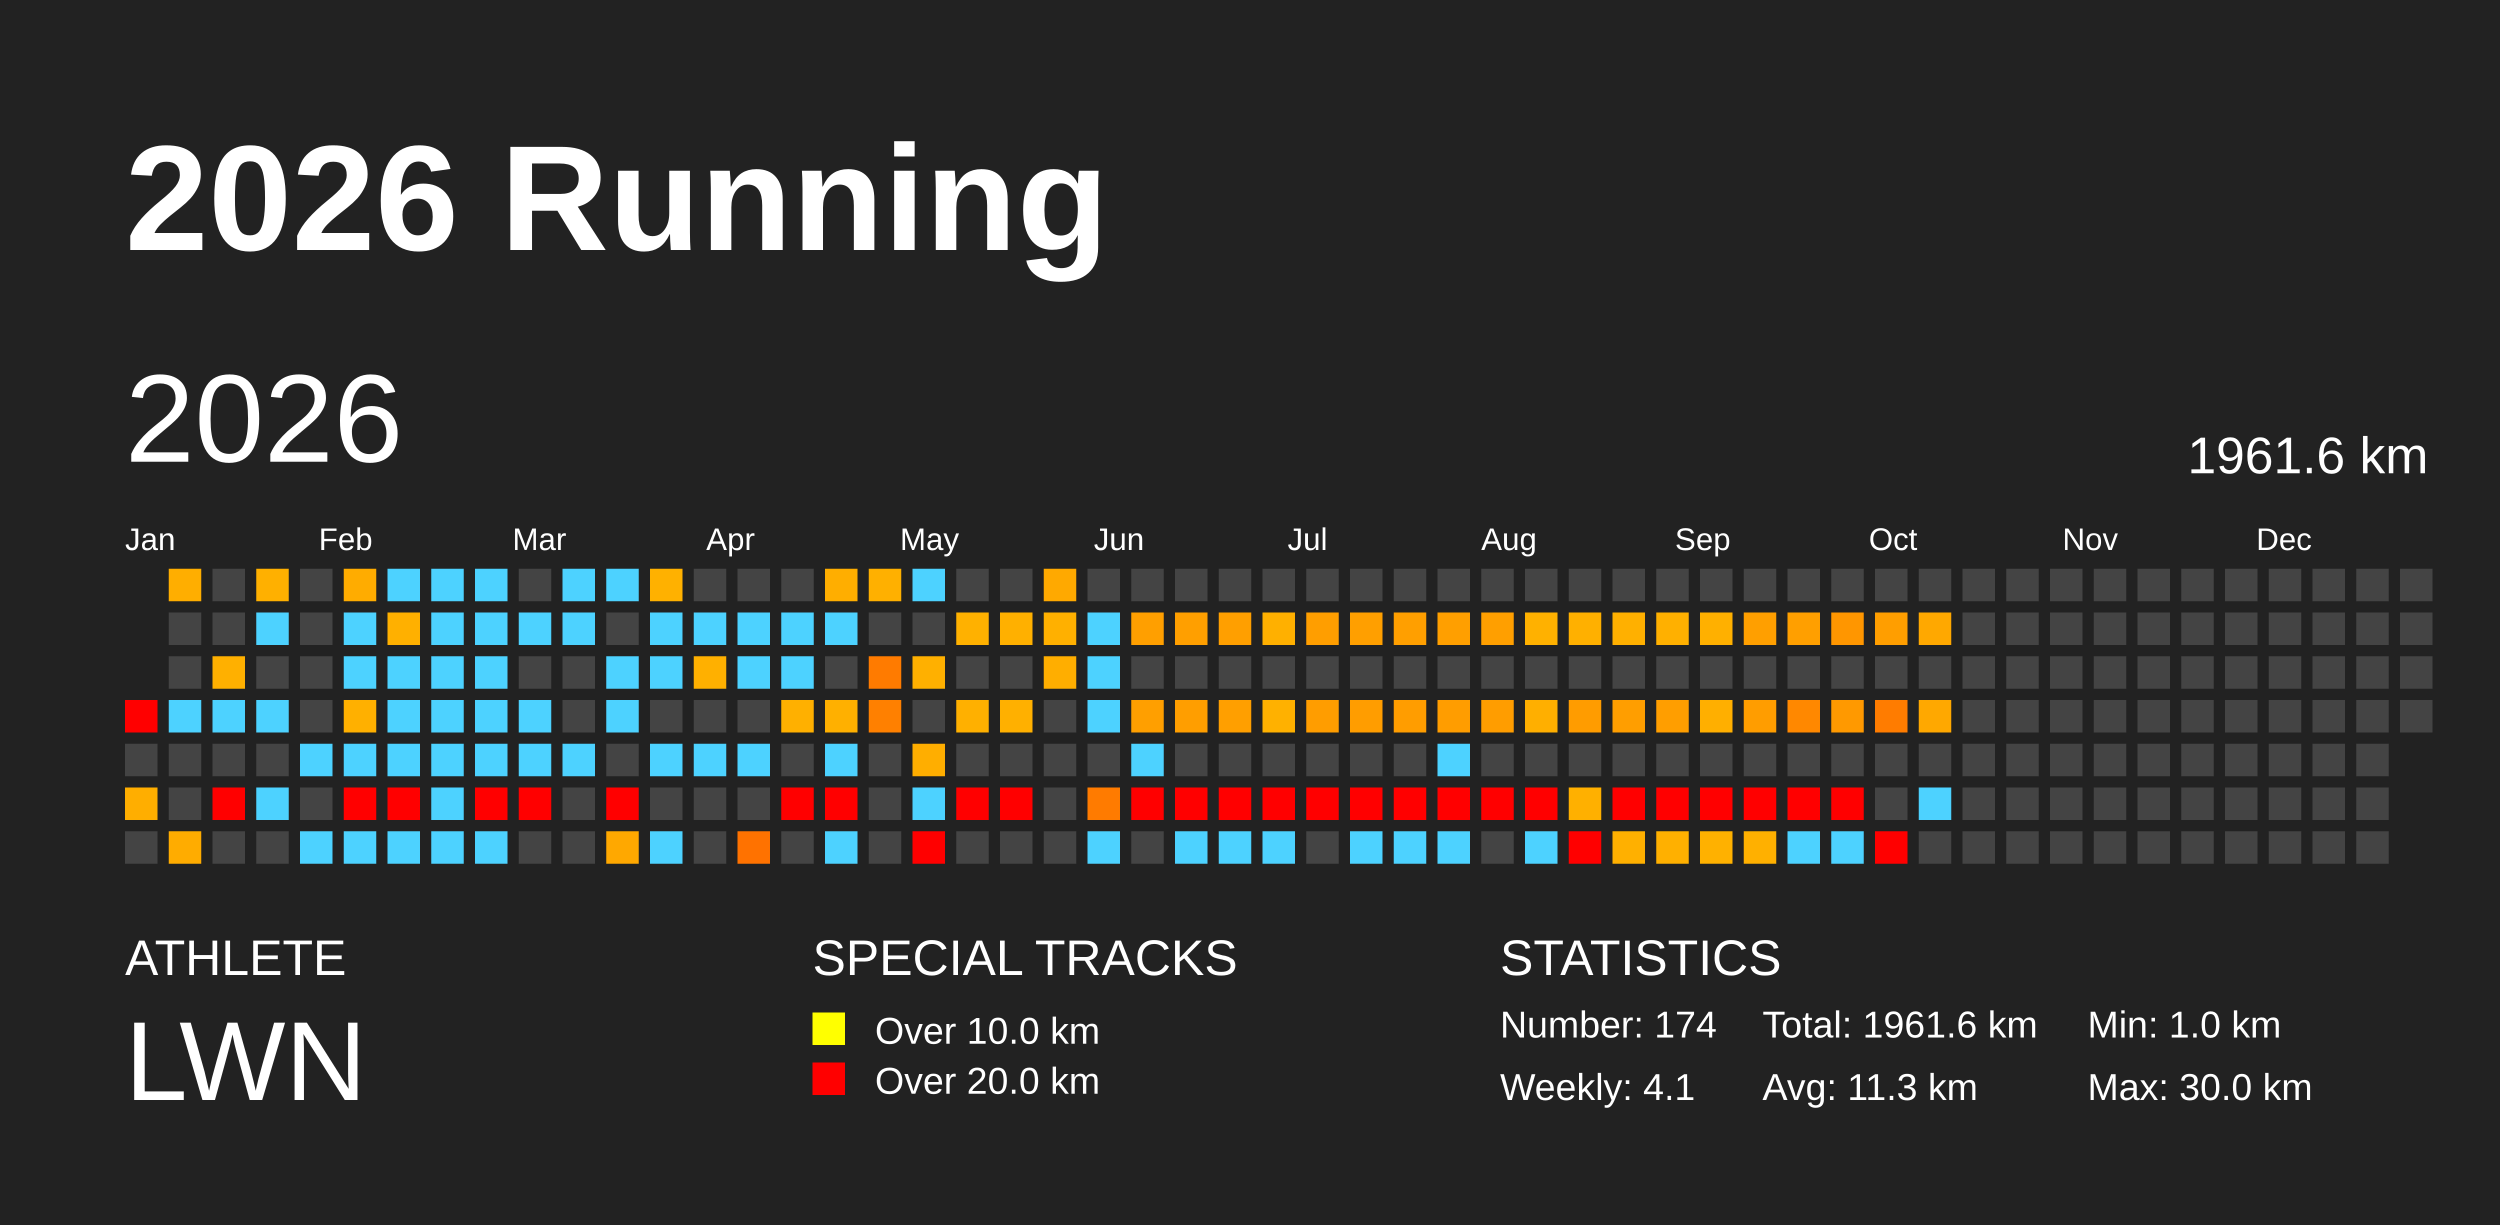
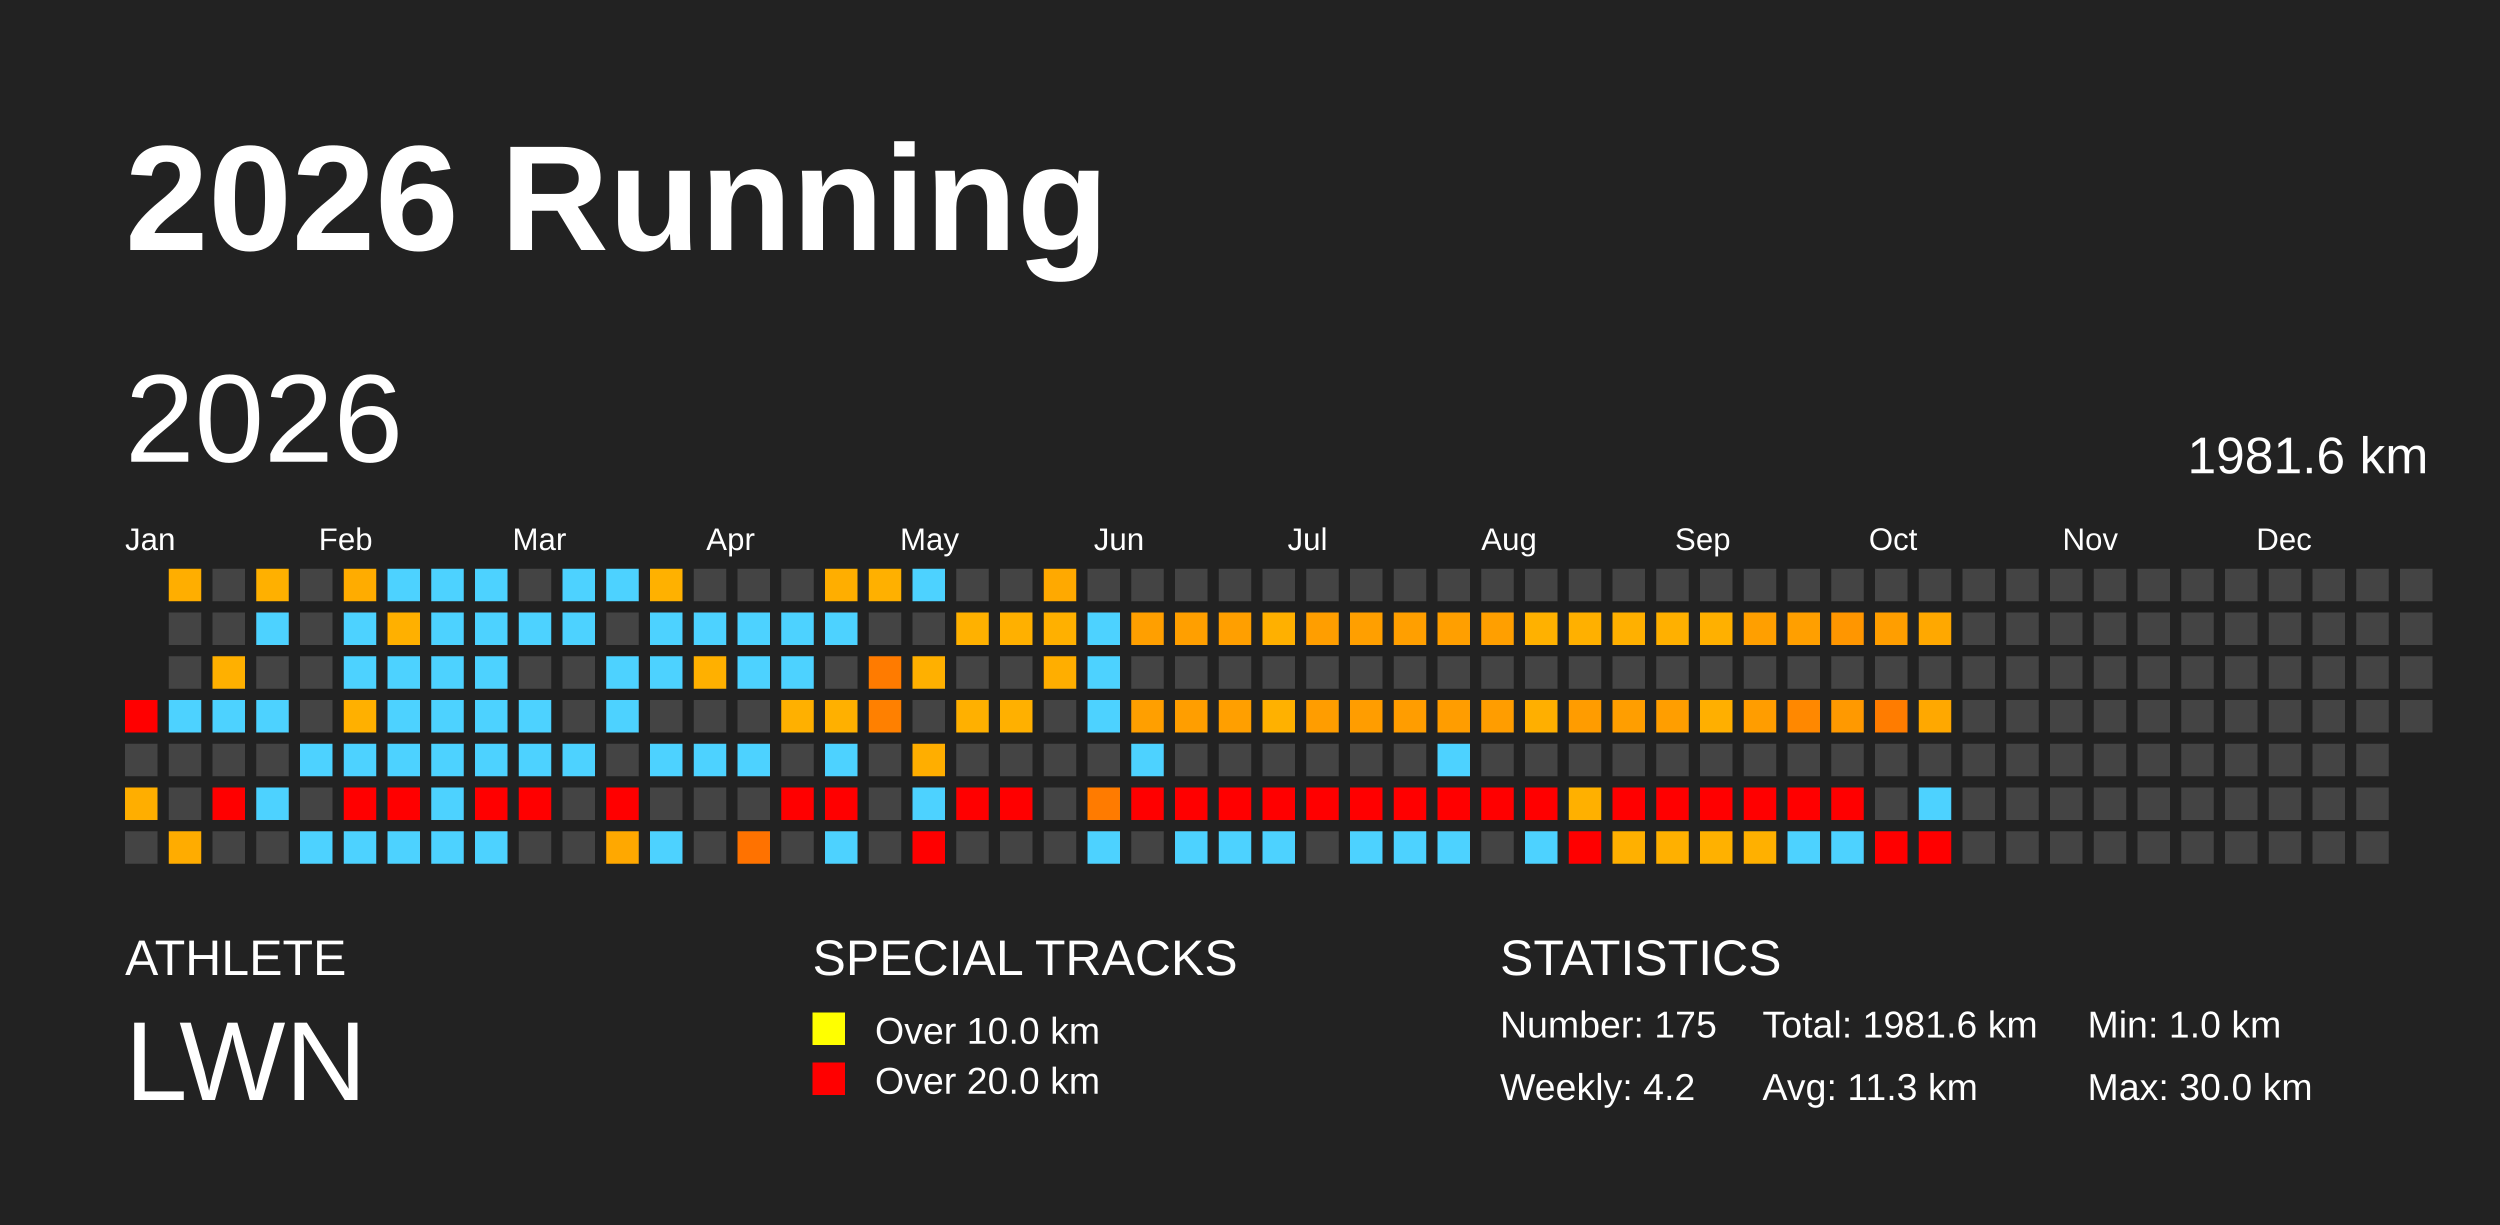
<svg xmlns="http://www.w3.org/2000/svg" baseProfile="full" height="98mm" version="1.1" viewBox="0,0,200,98" width="200mm">
  <defs />
  <rect fill="#222222" height="98" width="200" x="0" y="0" />
  <text fill="#FFFFFF" style="font-size:12px; font-family:Arial; font-weight:bold;" x="10" y="20">2026 Running</text>
  <text fill="#FFFFFF" style="font-size:4px; font-family:Arial" x="10" y="78">ATHLETE</text>
  <text fill="#FFFFFF" style="font-size:9px; font-family:Arial" x="10" y="88">LWN</text>
  <text fill="#FFFFFF" style="font-size:4px; font-family:Arial" x="65" y="78">SPECIAL TRACKS</text>
  <rect fill="yellow" height="2.6" width="2.6" x="65" y="81" />
  <text fill="#FFFFFF" style="font-size:3px; font-family:Arial" x="70" y="83.5">Over 10.0 km</text>
  <rect fill="red" height="2.6" width="2.6" x="65" y="85" />
  <text fill="#FFFFFF" style="font-size:3px; font-family:Arial" x="70" y="87.5">Over 20.0 km</text>
  <text fill="#FFFFFF" style="font-size:4px; font-family:Arial" x="120" y="78">STATISTICS</text>
-   <text fill="#FFFFFF" style="font-size:3px; font-family:Arial" x="120" y="83">Number: 174</text>
-   <text fill="#FFFFFF" style="font-size:3px; font-family:Arial" x="120" y="88">Weekly: 4.1</text>
-   <text fill="#FFFFFF" style="font-size:3px; font-family:Arial" x="141" y="83">Total: 1961.6 km</text>
+   <text fill="#FFFFFF" style="font-size:3px; font-family:Arial" x="120" y="83">Number: 175</text>
+   <text fill="#FFFFFF" style="font-size:3px; font-family:Arial" x="120" y="88">Weekly: 4.2</text>
+   <text fill="#FFFFFF" style="font-size:3px; font-family:Arial" x="141" y="83">Total: 1981.6 km</text>
  <text fill="#FFFFFF" style="font-size:3px; font-family:Arial" x="141" y="88">Avg: 11.3 km</text>
  <text fill="#FFFFFF" style="font-size:3px; font-family:Arial" x="167" y="83">Min: 1.0 km</text>
  <text fill="#FFFFFF" style="font-size:3px; font-family:Arial" x="167" y="88">Max: 30.0 km</text>
  <text dominant-baseline="hanging" fill="#FFFFFF" style="font-size:10.0px; font-family:Arial;" x="10" y="30">2026</text>
-   <text dominant-baseline="hanging" fill="#FFFFFF" style="font-size:4.125px; font-family:Arial;" x="175" y="35">1961.6 km</text>
+   <text dominant-baseline="hanging" fill="#FFFFFF" style="font-size:4.125px; font-family:Arial;" x="175" y="35">1981.6 km</text>
  <text fill="#FFFFFF" style="font-size:2.5px; font-family:Arial" x="10.0" y="44">Jan</text>
  <text fill="#FFFFFF" style="font-size:2.5px; font-family:Arial" x="25.5" y="44">Feb</text>
  <text fill="#FFFFFF" style="font-size:2.5px; font-family:Arial" x="41.0" y="44">Mar</text>
  <text fill="#FFFFFF" style="font-size:2.5px; font-family:Arial" x="56.5" y="44">Apr</text>
  <text fill="#FFFFFF" style="font-size:2.5px; font-family:Arial" x="72.0" y="44">May</text>
  <text fill="#FFFFFF" style="font-size:2.5px; font-family:Arial" x="87.5" y="44">Jun</text>
  <text fill="#FFFFFF" style="font-size:2.5px; font-family:Arial" x="103.0" y="44">Jul</text>
  <text fill="#FFFFFF" style="font-size:2.5px; font-family:Arial" x="118.5" y="44">Aug</text>
  <text fill="#FFFFFF" style="font-size:2.5px; font-family:Arial" x="134.0" y="44">Sep</text>
  <text fill="#FFFFFF" style="font-size:2.5px; font-family:Arial" x="149.5" y="44">Oct</text>
  <text fill="#FFFFFF" style="font-size:2.5px; font-family:Arial" x="165.0" y="44">Nov</text>
  <text fill="#FFFFFF" style="font-size:2.5px; font-family:Arial" x="180.5" y="44">Dec</text>
  <rect fill="red" height="2.6" width="2.6" x="10.0" y="56.0" />
  <rect fill="#444444" height="2.6" width="2.6" x="10.0" y="59.5" />
  <rect fill="#ffae00" height="2.6" width="2.6" x="10.0" y="63.0" />
  <rect fill="#444444" height="2.6" width="2.6" x="10.0" y="66.5" />
  <rect fill="#ffae00" height="2.6" width="2.6" x="13.5" y="45.5" />
  <rect fill="#444444" height="2.6" width="2.6" x="13.5" y="49.0" />
  <rect fill="#444444" height="2.6" width="2.6" x="13.5" y="52.5" />
  <rect fill="#4dd2ff" height="2.6" width="2.6" x="13.5" y="56.0" />
  <rect fill="#444444" height="2.6" width="2.6" x="13.5" y="59.5" />
  <rect fill="#444444" height="2.6" width="2.6" x="13.5" y="63.0" />
  <rect fill="#ffac00" height="2.6" width="2.6" x="13.5" y="66.5" />
  <rect fill="#444444" height="2.6" width="2.6" x="17.0" y="45.5" />
  <rect fill="#444444" height="2.6" width="2.6" x="17.0" y="49.0" />
  <rect fill="#ffb000" height="2.6" width="2.6" x="17.0" y="52.5" />
  <rect fill="#4dd2ff" height="2.6" width="2.6" x="17.0" y="56.0" />
  <rect fill="#444444" height="2.6" width="2.6" x="17.0" y="59.5" />
  <rect fill="red" height="2.6" width="2.6" x="17.0" y="63.0" />
  <rect fill="#444444" height="2.6" width="2.6" x="17.0" y="66.5" />
  <rect fill="#ffb000" height="2.6" width="2.6" x="20.5" y="45.5" />
  <rect fill="#4dd2ff" height="2.6" width="2.6" x="20.5" y="49.0" />
  <rect fill="#444444" height="2.6" width="2.6" x="20.5" y="52.5" />
  <rect fill="#4dd2ff" height="2.6" width="2.6" x="20.5" y="56.0" />
  <rect fill="#444444" height="2.6" width="2.6" x="20.5" y="59.5" />
  <rect fill="#4dd2ff" height="2.6" width="2.6" x="20.5" y="63.0" />
  <rect fill="#444444" height="2.6" width="2.6" x="20.5" y="66.5" />
  <rect fill="#444444" height="2.6" width="2.6" x="24.0" y="45.5" />
  <rect fill="#444444" height="2.6" width="2.6" x="24.0" y="49.0" />
  <rect fill="#444444" height="2.6" width="2.6" x="24.0" y="52.5" />
  <rect fill="#444444" height="2.6" width="2.6" x="24.0" y="56.0" />
  <rect fill="#4dd2ff" height="2.6" width="2.6" x="24.0" y="59.5" />
  <rect fill="#444444" height="2.6" width="2.6" x="24.0" y="63.0" />
  <rect fill="#4dd2ff" height="2.6" width="2.6" x="24.0" y="66.5" />
  <rect fill="#ffac00" height="2.6" width="2.6" x="27.5" y="45.5" />
  <rect fill="#4dd2ff" height="2.6" width="2.6" x="27.5" y="49.0" />
  <rect fill="#4dd2ff" height="2.6" width="2.6" x="27.5" y="52.5" />
  <rect fill="#ffb000" height="2.6" width="2.6" x="27.5" y="56.0" />
  <rect fill="#4dd2ff" height="2.6" width="2.6" x="27.5" y="59.5" />
  <rect fill="red" height="2.6" width="2.6" x="27.5" y="63.0" />
  <rect fill="#4dd2ff" height="2.6" width="2.6" x="27.5" y="66.5" />
  <rect fill="#4dd2ff" height="2.6" width="2.6" x="31.0" y="45.5" />
  <rect fill="#ffb000" height="2.6" width="2.6" x="31.0" y="49.0" />
  <rect fill="#4dd2ff" height="2.6" width="2.6" x="31.0" y="52.5" />
  <rect fill="#4dd2ff" height="2.6" width="2.6" x="31.0" y="56.0" />
  <rect fill="#4dd2ff" height="2.6" width="2.6" x="31.0" y="59.5" />
  <rect fill="red" height="2.6" width="2.6" x="31.0" y="63.0" />
  <rect fill="#4dd2ff" height="2.6" width="2.6" x="31.0" y="66.5" />
  <rect fill="#4dd2ff" height="2.6" width="2.6" x="34.5" y="45.5" />
  <rect fill="#4dd2ff" height="2.6" width="2.6" x="34.5" y="49.0" />
  <rect fill="#4dd2ff" height="2.6" width="2.6" x="34.5" y="52.5" />
  <rect fill="#4dd2ff" height="2.6" width="2.6" x="34.5" y="56.0" />
  <rect fill="#4dd2ff" height="2.6" width="2.6" x="34.5" y="59.5" />
  <rect fill="#4dd2ff" height="2.6" width="2.6" x="34.5" y="63.0" />
  <rect fill="#4dd2ff" height="2.6" width="2.6" x="34.5" y="66.5" />
  <rect fill="#4dd2ff" height="2.6" width="2.6" x="38.0" y="45.5" />
  <rect fill="#4dd2ff" height="2.6" width="2.6" x="38.0" y="49.0" />
  <rect fill="#4dd2ff" height="2.6" width="2.6" x="38.0" y="52.5" />
  <rect fill="#4dd2ff" height="2.6" width="2.6" x="38.0" y="56.0" />
  <rect fill="#4dd2ff" height="2.6" width="2.6" x="38.0" y="59.5" />
  <rect fill="red" height="2.6" width="2.6" x="38.0" y="63.0" />
  <rect fill="#4dd2ff" height="2.6" width="2.6" x="38.0" y="66.5" />
  <rect fill="#444444" height="2.6" width="2.6" x="41.5" y="45.5" />
  <rect fill="#4dd2ff" height="2.6" width="2.6" x="41.5" y="49.0" />
  <rect fill="#444444" height="2.6" width="2.6" x="41.5" y="52.5" />
  <rect fill="#4dd2ff" height="2.6" width="2.6" x="41.5" y="56.0" />
  <rect fill="#4dd2ff" height="2.6" width="2.6" x="41.5" y="59.5" />
  <rect fill="red" height="2.6" width="2.6" x="41.5" y="63.0" />
  <rect fill="#444444" height="2.6" width="2.6" x="41.5" y="66.5" />
  <rect fill="#4dd2ff" height="2.6" width="2.6" x="45.0" y="45.5" />
  <rect fill="#4dd2ff" height="2.6" width="2.6" x="45.0" y="49.0" />
  <rect fill="#444444" height="2.6" width="2.6" x="45.0" y="52.5" />
  <rect fill="#444444" height="2.6" width="2.6" x="45.0" y="56.0" />
  <rect fill="#4dd2ff" height="2.6" width="2.6" x="45.0" y="59.5" />
  <rect fill="#444444" height="2.6" width="2.6" x="45.0" y="63.0" />
  <rect fill="#444444" height="2.6" width="2.6" x="45.0" y="66.5" />
  <rect fill="#4dd2ff" height="2.6" width="2.6" x="48.5" y="45.5" />
  <rect fill="#444444" height="2.6" width="2.6" x="48.5" y="49.0" />
  <rect fill="#4dd2ff" height="2.6" width="2.6" x="48.5" y="52.5" />
  <rect fill="#4dd2ff" height="2.6" width="2.6" x="48.5" y="56.0" />
  <rect fill="#444444" height="2.6" width="2.6" x="48.5" y="59.5" />
  <rect fill="red" height="2.6" width="2.6" x="48.5" y="63.0" />
  <rect fill="#ffa800" height="2.6" width="2.6" x="48.5" y="66.5" />
  <rect fill="#ffb100" height="2.6" width="2.6" x="52.0" y="45.5" />
  <rect fill="#4dd2ff" height="2.6" width="2.6" x="52.0" y="49.0" />
  <rect fill="#4dd2ff" height="2.6" width="2.6" x="52.0" y="52.5" />
  <rect fill="#444444" height="2.6" width="2.6" x="52.0" y="56.0" />
  <rect fill="#4dd2ff" height="2.6" width="2.6" x="52.0" y="59.5" />
  <rect fill="#444444" height="2.6" width="2.6" x="52.0" y="63.0" />
  <rect fill="#4dd2ff" height="2.6" width="2.6" x="52.0" y="66.5" />
  <rect fill="#444444" height="2.6" width="2.6" x="55.5" y="45.5" />
  <rect fill="#4dd2ff" height="2.6" width="2.6" x="55.5" y="49.0" />
  <rect fill="#ffb000" height="2.6" width="2.6" x="55.5" y="52.5" />
  <rect fill="#444444" height="2.6" width="2.6" x="55.5" y="56.0" />
  <rect fill="#4dd2ff" height="2.6" width="2.6" x="55.5" y="59.5" />
  <rect fill="#444444" height="2.6" width="2.6" x="55.5" y="63.0" />
  <rect fill="#444444" height="2.6" width="2.6" x="55.5" y="66.5" />
  <rect fill="#444444" height="2.6" width="2.6" x="59.0" y="45.5" />
  <rect fill="#4dd2ff" height="2.6" width="2.6" x="59.0" y="49.0" />
  <rect fill="#4dd2ff" height="2.6" width="2.6" x="59.0" y="52.5" />
  <rect fill="#444444" height="2.6" width="2.6" x="59.0" y="56.0" />
  <rect fill="#4dd2ff" height="2.6" width="2.6" x="59.0" y="59.5" />
  <rect fill="#444444" height="2.6" width="2.6" x="59.0" y="63.0" />
  <rect fill="#ff7200" height="2.6" width="2.6" x="59.0" y="66.5" />
  <rect fill="#444444" height="2.6" width="2.6" x="62.5" y="45.5" />
  <rect fill="#4dd2ff" height="2.6" width="2.6" x="62.5" y="49.0" />
  <rect fill="#4dd2ff" height="2.6" width="2.6" x="62.5" y="52.5" />
  <rect fill="#ffb000" height="2.6" width="2.6" x="62.5" y="56.0" />
  <rect fill="#444444" height="2.6" width="2.6" x="62.5" y="59.5" />
  <rect fill="red" height="2.6" width="2.6" x="62.5" y="63.0" />
  <rect fill="#444444" height="2.6" width="2.6" x="62.5" y="66.5" />
  <rect fill="#ffae00" height="2.6" width="2.6" x="66.0" y="45.5" />
  <rect fill="#4dd2ff" height="2.6" width="2.6" x="66.0" y="49.0" />
  <rect fill="#444444" height="2.6" width="2.6" x="66.0" y="52.5" />
  <rect fill="#ffb000" height="2.6" width="2.6" x="66.0" y="56.0" />
  <rect fill="#4dd2ff" height="2.6" width="2.6" x="66.0" y="59.5" />
  <rect fill="red" height="2.6" width="2.6" x="66.0" y="63.0" />
  <rect fill="#4dd2ff" height="2.6" width="2.6" x="66.0" y="66.5" />
  <rect fill="#ffb000" height="2.6" width="2.6" x="69.5" y="45.5" />
  <rect fill="#444444" height="2.6" width="2.6" x="69.5" y="49.0" />
  <rect fill="#ff7b00" height="2.6" width="2.6" x="69.5" y="52.5" />
  <rect fill="#ff8000" height="2.6" width="2.6" x="69.5" y="56.0" />
  <rect fill="#444444" height="2.6" width="2.6" x="69.5" y="59.5" />
  <rect fill="#444444" height="2.6" width="2.6" x="69.5" y="63.0" />
  <rect fill="#444444" height="2.6" width="2.6" x="69.5" y="66.5" />
  <rect fill="#4dd2ff" height="2.6" width="2.6" x="73.0" y="45.5" />
  <rect fill="#444444" height="2.6" width="2.6" x="73.0" y="49.0" />
  <rect fill="#ffb000" height="2.6" width="2.6" x="73.0" y="52.5" />
  <rect fill="#444444" height="2.6" width="2.6" x="73.0" y="56.0" />
  <rect fill="#ffae00" height="2.6" width="2.6" x="73.0" y="59.5" />
  <rect fill="#4dd2ff" height="2.6" width="2.6" x="73.0" y="63.0" />
  <rect fill="red" height="2.6" width="2.6" x="73.0" y="66.5" />
  <rect fill="#444444" height="2.6" width="2.6" x="76.5" y="45.5" />
  <rect fill="#ffb100" height="2.6" width="2.6" x="76.5" y="49.0" />
  <rect fill="#444444" height="2.6" width="2.6" x="76.5" y="52.5" />
  <rect fill="#ffb000" height="2.6" width="2.6" x="76.5" y="56.0" />
  <rect fill="#444444" height="2.6" width="2.6" x="76.5" y="59.5" />
  <rect fill="red" height="2.6" width="2.6" x="76.5" y="63.0" />
  <rect fill="#444444" height="2.6" width="2.6" x="76.5" y="66.5" />
  <rect fill="#444444" height="2.6" width="2.6" x="80.0" y="45.5" />
  <rect fill="#ffb000" height="2.6" width="2.6" x="80.0" y="49.0" />
  <rect fill="#444444" height="2.6" width="2.6" x="80.0" y="52.5" />
  <rect fill="#ffb000" height="2.6" width="2.6" x="80.0" y="56.0" />
  <rect fill="#444444" height="2.6" width="2.6" x="80.0" y="59.5" />
  <rect fill="red" height="2.6" width="2.6" x="80.0" y="63.0" />
  <rect fill="#444444" height="2.6" width="2.6" x="80.0" y="66.5" />
  <rect fill="#ffa900" height="2.6" width="2.6" x="83.5" y="45.5" />
  <rect fill="#ffb000" height="2.6" width="2.6" x="83.5" y="49.0" />
  <rect fill="#ffae00" height="2.6" width="2.6" x="83.5" y="52.5" />
  <rect fill="#444444" height="2.6" width="2.6" x="83.5" y="56.0" />
  <rect fill="#444444" height="2.6" width="2.6" x="83.5" y="59.5" />
  <rect fill="#444444" height="2.6" width="2.6" x="83.5" y="63.0" />
  <rect fill="#444444" height="2.6" width="2.6" x="83.5" y="66.5" />
  <rect fill="#444444" height="2.6" width="2.6" x="87.0" y="45.5" />
  <rect fill="#4dd2ff" height="2.6" width="2.6" x="87.0" y="49.0" />
  <rect fill="#4dd2ff" height="2.6" width="2.6" x="87.0" y="52.5" />
  <rect fill="#4dd2ff" height="2.6" width="2.6" x="87.0" y="56.0" />
  <rect fill="#444444" height="2.6" width="2.6" x="87.0" y="59.5" />
  <rect fill="#ff7b00" height="2.6" width="2.6" x="87.0" y="63.0" />
  <rect fill="#4dd2ff" height="2.6" width="2.6" x="87.0" y="66.5" />
  <rect fill="#444444" height="2.6" width="2.6" x="90.5" y="45.5" />
  <rect fill="#ff9f00" height="2.6" width="2.6" x="90.5" y="49.0" />
  <rect fill="#444444" height="2.6" width="2.6" x="90.5" y="52.5" />
  <rect fill="#ff9f00" height="2.6" width="2.6" x="90.5" y="56.0" />
  <rect fill="#4dd2ff" height="2.6" width="2.6" x="90.5" y="59.5" />
  <rect fill="red" height="2.6" width="2.6" x="90.5" y="63.0" />
  <rect fill="#444444" height="2.6" width="2.6" x="90.5" y="66.5" />
  <rect fill="#444444" height="2.6" width="2.6" x="94.0" y="45.5" />
  <rect fill="#ff9f00" height="2.6" width="2.6" x="94.0" y="49.0" />
  <rect fill="#444444" height="2.6" width="2.6" x="94.0" y="52.5" />
  <rect fill="#ff9e00" height="2.6" width="2.6" x="94.0" y="56.0" />
  <rect fill="#444444" height="2.6" width="2.6" x="94.0" y="59.5" />
  <rect fill="red" height="2.6" width="2.6" x="94.0" y="63.0" />
  <rect fill="#4dd2ff" height="2.6" width="2.6" x="94.0" y="66.5" />
  <rect fill="#444444" height="2.6" width="2.6" x="97.5" y="45.5" />
  <rect fill="#ff9f00" height="2.6" width="2.6" x="97.5" y="49.0" />
  <rect fill="#444444" height="2.6" width="2.6" x="97.5" y="52.5" />
  <rect fill="#ff9f00" height="2.6" width="2.6" x="97.5" y="56.0" />
  <rect fill="#444444" height="2.6" width="2.6" x="97.5" y="59.5" />
  <rect fill="red" height="2.6" width="2.6" x="97.5" y="63.0" />
  <rect fill="#4dd2ff" height="2.6" width="2.6" x="97.5" y="66.5" />
  <rect fill="#444444" height="2.6" width="2.6" x="101.0" y="45.5" />
  <rect fill="#ffb000" height="2.6" width="2.6" x="101.0" y="49.0" />
  <rect fill="#444444" height="2.6" width="2.6" x="101.0" y="52.5" />
  <rect fill="#ffb100" height="2.6" width="2.6" x="101.0" y="56.0" />
  <rect fill="#444444" height="2.6" width="2.6" x="101.0" y="59.5" />
  <rect fill="red" height="2.6" width="2.6" x="101.0" y="63.0" />
  <rect fill="#4dd2ff" height="2.6" width="2.6" x="101.0" y="66.5" />
  <rect fill="#444444" height="2.6" width="2.6" x="104.5" y="45.5" />
  <rect fill="#ff9e00" height="2.6" width="2.6" x="104.5" y="49.0" />
  <rect fill="#444444" height="2.6" width="2.6" x="104.5" y="52.5" />
  <rect fill="#ff9d00" height="2.6" width="2.6" x="104.5" y="56.0" />
  <rect fill="#444444" height="2.6" width="2.6" x="104.5" y="59.5" />
  <rect fill="red" height="2.6" width="2.6" x="104.5" y="63.0" />
  <rect fill="#444444" height="2.6" width="2.6" x="104.5" y="66.5" />
  <rect fill="#444444" height="2.6" width="2.6" x="108.0" y="45.5" />
  <rect fill="#ff9f00" height="2.6" width="2.6" x="108.0" y="49.0" />
  <rect fill="#444444" height="2.6" width="2.6" x="108.0" y="52.5" />
  <rect fill="#ff9d00" height="2.6" width="2.6" x="108.0" y="56.0" />
  <rect fill="#444444" height="2.6" width="2.6" x="108.0" y="59.5" />
  <rect fill="red" height="2.6" width="2.6" x="108.0" y="63.0" />
  <rect fill="#4dd2ff" height="2.6" width="2.6" x="108.0" y="66.5" />
  <rect fill="#444444" height="2.6" width="2.6" x="111.5" y="45.5" />
  <rect fill="#ff9f00" height="2.6" width="2.6" x="111.5" y="49.0" />
  <rect fill="#444444" height="2.6" width="2.6" x="111.5" y="52.5" />
  <rect fill="#ff9d00" height="2.6" width="2.6" x="111.5" y="56.0" />
  <rect fill="#444444" height="2.6" width="2.6" x="111.5" y="59.5" />
  <rect fill="red" height="2.6" width="2.6" x="111.5" y="63.0" />
  <rect fill="#4dd2ff" height="2.6" width="2.6" x="111.5" y="66.5" />
  <rect fill="#444444" height="2.6" width="2.6" x="115.0" y="45.5" />
  <rect fill="#ff9f00" height="2.6" width="2.6" x="115.0" y="49.0" />
  <rect fill="#444444" height="2.6" width="2.6" x="115.0" y="52.5" />
  <rect fill="#ff9d00" height="2.6" width="2.6" x="115.0" y="56.0" />
  <rect fill="#4dd2ff" height="2.6" width="2.6" x="115.0" y="59.5" />
  <rect fill="red" height="2.6" width="2.6" x="115.0" y="63.0" />
  <rect fill="#4dd2ff" height="2.6" width="2.6" x="115.0" y="66.5" />
  <rect fill="#444444" height="2.6" width="2.6" x="118.5" y="45.5" />
  <rect fill="#ff9f00" height="2.6" width="2.6" x="118.5" y="49.0" />
  <rect fill="#444444" height="2.6" width="2.6" x="118.5" y="52.5" />
  <rect fill="#ff9d00" height="2.6" width="2.6" x="118.5" y="56.0" />
  <rect fill="#444444" height="2.6" width="2.6" x="118.5" y="59.5" />
  <rect fill="red" height="2.6" width="2.6" x="118.5" y="63.0" />
  <rect fill="#444444" height="2.6" width="2.6" x="118.5" y="66.5" />
  <rect fill="#444444" height="2.6" width="2.6" x="122.0" y="45.5" />
  <rect fill="#ffb100" height="2.6" width="2.6" x="122.0" y="49.0" />
  <rect fill="#444444" height="2.6" width="2.6" x="122.0" y="52.5" />
  <rect fill="#ffaf00" height="2.6" width="2.6" x="122.0" y="56.0" />
  <rect fill="#444444" height="2.6" width="2.6" x="122.0" y="59.5" />
  <rect fill="red" height="2.6" width="2.6" x="122.0" y="63.0" />
  <rect fill="#4dd2ff" height="2.6" width="2.6" x="122.0" y="66.5" />
  <rect fill="#444444" height="2.6" width="2.6" x="125.5" y="45.5" />
  <rect fill="#ffb000" height="2.6" width="2.6" x="125.5" y="49.0" />
  <rect fill="#444444" height="2.6" width="2.6" x="125.5" y="52.5" />
  <rect fill="#ff9c00" height="2.6" width="2.6" x="125.5" y="56.0" />
  <rect fill="#444444" height="2.6" width="2.6" x="125.5" y="59.5" />
  <rect fill="#ffb000" height="2.6" width="2.6" x="125.5" y="63.0" />
  <rect fill="red" height="2.6" width="2.6" x="125.5" y="66.5" />
  <rect fill="#444444" height="2.6" width="2.6" x="129.0" y="45.5" />
  <rect fill="#ffb000" height="2.6" width="2.6" x="129.0" y="49.0" />
  <rect fill="#444444" height="2.6" width="2.6" x="129.0" y="52.5" />
  <rect fill="#ff9e00" height="2.6" width="2.6" x="129.0" y="56.0" />
  <rect fill="#444444" height="2.6" width="2.6" x="129.0" y="59.5" />
  <rect fill="red" height="2.6" width="2.6" x="129.0" y="63.0" />
  <rect fill="#ffb000" height="2.6" width="2.6" x="129.0" y="66.5" />
  <rect fill="#444444" height="2.6" width="2.6" x="132.5" y="45.5" />
  <rect fill="#ffb000" height="2.6" width="2.6" x="132.5" y="49.0" />
  <rect fill="#444444" height="2.6" width="2.6" x="132.5" y="52.5" />
  <rect fill="#ff9e00" height="2.6" width="2.6" x="132.5" y="56.0" />
  <rect fill="#444444" height="2.6" width="2.6" x="132.5" y="59.5" />
  <rect fill="red" height="2.6" width="2.6" x="132.5" y="63.0" />
  <rect fill="#ffb000" height="2.6" width="2.6" x="132.5" y="66.5" />
  <rect fill="#444444" height="2.6" width="2.6" x="136.0" y="45.5" />
  <rect fill="#ffb000" height="2.6" width="2.6" x="136.0" y="49.0" />
  <rect fill="#444444" height="2.6" width="2.6" x="136.0" y="52.5" />
  <rect fill="#ffaf00" height="2.6" width="2.6" x="136.0" y="56.0" />
  <rect fill="#444444" height="2.6" width="2.6" x="136.0" y="59.5" />
  <rect fill="red" height="2.6" width="2.6" x="136.0" y="63.0" />
  <rect fill="#ffb100" height="2.6" width="2.6" x="136.0" y="66.5" />
  <rect fill="#444444" height="2.6" width="2.6" x="139.5" y="45.5" />
  <rect fill="#ff9f00" height="2.6" width="2.6" x="139.5" y="49.0" />
  <rect fill="#444444" height="2.6" width="2.6" x="139.5" y="52.5" />
  <rect fill="#ff9d00" height="2.6" width="2.6" x="139.5" y="56.0" />
  <rect fill="#444444" height="2.6" width="2.6" x="139.5" y="59.5" />
  <rect fill="red" height="2.6" width="2.6" x="139.5" y="63.0" />
  <rect fill="#ffb000" height="2.6" width="2.6" x="139.5" y="66.5" />
  <rect fill="#444444" height="2.6" width="2.6" x="143.0" y="45.5" />
  <rect fill="#ff9f00" height="2.6" width="2.6" x="143.0" y="49.0" />
  <rect fill="#444444" height="2.6" width="2.6" x="143.0" y="52.5" />
  <rect fill="#ff8800" height="2.6" width="2.6" x="143.0" y="56.0" />
  <rect fill="#444444" height="2.6" width="2.6" x="143.0" y="59.5" />
  <rect fill="red" height="2.6" width="2.6" x="143.0" y="63.0" />
  <rect fill="#4dd2ff" height="2.6" width="2.6" x="143.0" y="66.5" />
  <rect fill="#444444" height="2.6" width="2.6" x="146.5" y="45.5" />
  <rect fill="#ff9600" height="2.6" width="2.6" x="146.5" y="49.0" />
  <rect fill="#444444" height="2.6" width="2.6" x="146.5" y="52.5" />
  <rect fill="#ff9900" height="2.6" width="2.6" x="146.5" y="56.0" />
  <rect fill="#444444" height="2.6" width="2.6" x="146.5" y="59.5" />
  <rect fill="red" height="2.6" width="2.6" x="146.5" y="63.0" />
  <rect fill="#4dd2ff" height="2.6" width="2.6" x="146.5" y="66.5" />
  <rect fill="#444444" height="2.6" width="2.6" x="150.0" y="45.5" />
  <rect fill="#ff9e00" height="2.6" width="2.6" x="150.0" y="49.0" />
  <rect fill="#444444" height="2.6" width="2.6" x="150.0" y="52.5" />
  <rect fill="#ff7c00" height="2.6" width="2.6" x="150.0" y="56.0" />
  <rect fill="#444444" height="2.6" width="2.6" x="150.0" y="59.5" />
  <rect fill="#444444" height="2.6" width="2.6" x="150.0" y="63.0" />
  <rect fill="red" height="2.6" width="2.6" x="150.0" y="66.5" />
  <rect fill="#444444" height="2.6" width="2.6" x="153.5" y="45.5" />
  <rect fill="#ffa800" height="2.6" width="2.6" x="153.5" y="49.0" />
  <rect fill="#444444" height="2.6" width="2.6" x="153.5" y="52.5" />
  <rect fill="#ffa800" height="2.6" width="2.6" x="153.5" y="56.0" />
  <rect fill="#444444" height="2.6" width="2.6" x="153.5" y="59.5" />
  <rect fill="#4dd2ff" height="2.6" width="2.6" x="153.5" y="63.0" />
-   <rect fill="#444444" height="2.6" width="2.6" x="153.5" y="66.5" />
+   <rect fill="red" height="2.6" width="2.6" x="153.5" y="66.5" />
  <rect fill="#444444" height="2.6" width="2.6" x="157.0" y="45.5" />
  <rect fill="#444444" height="2.6" width="2.6" x="157.0" y="49.0" />
  <rect fill="#444444" height="2.6" width="2.6" x="157.0" y="52.5" />
  <rect fill="#444444" height="2.6" width="2.6" x="157.0" y="56.0" />
  <rect fill="#444444" height="2.6" width="2.6" x="157.0" y="59.5" />
  <rect fill="#444444" height="2.6" width="2.6" x="157.0" y="63.0" />
  <rect fill="#444444" height="2.6" width="2.6" x="157.0" y="66.5" />
  <rect fill="#444444" height="2.6" width="2.6" x="160.5" y="45.5" />
  <rect fill="#444444" height="2.6" width="2.6" x="160.5" y="49.0" />
  <rect fill="#444444" height="2.6" width="2.6" x="160.5" y="52.5" />
  <rect fill="#444444" height="2.6" width="2.6" x="160.5" y="56.0" />
  <rect fill="#444444" height="2.6" width="2.6" x="160.5" y="59.5" />
  <rect fill="#444444" height="2.6" width="2.6" x="160.5" y="63.0" />
  <rect fill="#444444" height="2.6" width="2.6" x="160.5" y="66.5" />
  <rect fill="#444444" height="2.6" width="2.6" x="164.0" y="45.5" />
  <rect fill="#444444" height="2.6" width="2.6" x="164.0" y="49.0" />
  <rect fill="#444444" height="2.6" width="2.6" x="164.0" y="52.5" />
  <rect fill="#444444" height="2.6" width="2.6" x="164.0" y="56.0" />
  <rect fill="#444444" height="2.6" width="2.6" x="164.0" y="59.5" />
  <rect fill="#444444" height="2.6" width="2.6" x="164.0" y="63.0" />
  <rect fill="#444444" height="2.6" width="2.6" x="164.0" y="66.5" />
  <rect fill="#444444" height="2.6" width="2.6" x="167.5" y="45.5" />
  <rect fill="#444444" height="2.6" width="2.6" x="167.5" y="49.0" />
  <rect fill="#444444" height="2.6" width="2.6" x="167.5" y="52.5" />
  <rect fill="#444444" height="2.6" width="2.6" x="167.5" y="56.0" />
  <rect fill="#444444" height="2.6" width="2.6" x="167.5" y="59.5" />
  <rect fill="#444444" height="2.6" width="2.6" x="167.5" y="63.0" />
  <rect fill="#444444" height="2.6" width="2.6" x="167.5" y="66.5" />
  <rect fill="#444444" height="2.6" width="2.6" x="171.0" y="45.5" />
  <rect fill="#444444" height="2.6" width="2.6" x="171.0" y="49.0" />
  <rect fill="#444444" height="2.6" width="2.6" x="171.0" y="52.5" />
  <rect fill="#444444" height="2.6" width="2.6" x="171.0" y="56.0" />
  <rect fill="#444444" height="2.6" width="2.6" x="171.0" y="59.5" />
  <rect fill="#444444" height="2.6" width="2.6" x="171.0" y="63.0" />
  <rect fill="#444444" height="2.6" width="2.6" x="171.0" y="66.5" />
  <rect fill="#444444" height="2.6" width="2.6" x="174.5" y="45.5" />
  <rect fill="#444444" height="2.6" width="2.6" x="174.5" y="49.0" />
  <rect fill="#444444" height="2.6" width="2.6" x="174.5" y="52.5" />
  <rect fill="#444444" height="2.6" width="2.6" x="174.5" y="56.0" />
  <rect fill="#444444" height="2.6" width="2.6" x="174.5" y="59.5" />
  <rect fill="#444444" height="2.6" width="2.6" x="174.5" y="63.0" />
  <rect fill="#444444" height="2.6" width="2.6" x="174.5" y="66.5" />
  <rect fill="#444444" height="2.6" width="2.6" x="178.0" y="45.5" />
  <rect fill="#444444" height="2.6" width="2.6" x="178.0" y="49.0" />
  <rect fill="#444444" height="2.6" width="2.6" x="178.0" y="52.5" />
  <rect fill="#444444" height="2.6" width="2.6" x="178.0" y="56.0" />
  <rect fill="#444444" height="2.6" width="2.6" x="178.0" y="59.5" />
  <rect fill="#444444" height="2.6" width="2.6" x="178.0" y="63.0" />
  <rect fill="#444444" height="2.6" width="2.6" x="178.0" y="66.5" />
  <rect fill="#444444" height="2.6" width="2.6" x="181.5" y="45.5" />
  <rect fill="#444444" height="2.6" width="2.6" x="181.5" y="49.0" />
  <rect fill="#444444" height="2.6" width="2.6" x="181.5" y="52.5" />
  <rect fill="#444444" height="2.6" width="2.6" x="181.5" y="56.0" />
  <rect fill="#444444" height="2.6" width="2.6" x="181.5" y="59.5" />
  <rect fill="#444444" height="2.6" width="2.6" x="181.5" y="63.0" />
  <rect fill="#444444" height="2.6" width="2.6" x="181.5" y="66.5" />
  <rect fill="#444444" height="2.6" width="2.6" x="185.0" y="45.5" />
  <rect fill="#444444" height="2.6" width="2.6" x="185.0" y="49.0" />
  <rect fill="#444444" height="2.6" width="2.6" x="185.0" y="52.5" />
  <rect fill="#444444" height="2.6" width="2.6" x="185.0" y="56.0" />
  <rect fill="#444444" height="2.6" width="2.6" x="185.0" y="59.5" />
  <rect fill="#444444" height="2.6" width="2.6" x="185.0" y="63.0" />
  <rect fill="#444444" height="2.6" width="2.6" x="185.0" y="66.5" />
  <rect fill="#444444" height="2.6" width="2.6" x="188.5" y="45.5" />
  <rect fill="#444444" height="2.6" width="2.6" x="188.5" y="49.0" />
  <rect fill="#444444" height="2.6" width="2.6" x="188.5" y="52.5" />
  <rect fill="#444444" height="2.6" width="2.6" x="188.5" y="56.0" />
  <rect fill="#444444" height="2.6" width="2.6" x="188.5" y="59.5" />
  <rect fill="#444444" height="2.6" width="2.6" x="188.5" y="63.0" />
  <rect fill="#444444" height="2.6" width="2.6" x="188.5" y="66.5" />
  <rect fill="#444444" height="2.6" width="2.6" x="192.0" y="45.5" />
  <rect fill="#444444" height="2.6" width="2.6" x="192.0" y="49.0" />
  <rect fill="#444444" height="2.6" width="2.6" x="192.0" y="52.5" />
  <rect fill="#444444" height="2.6" width="2.6" x="192.0" y="56.0" />
</svg>
